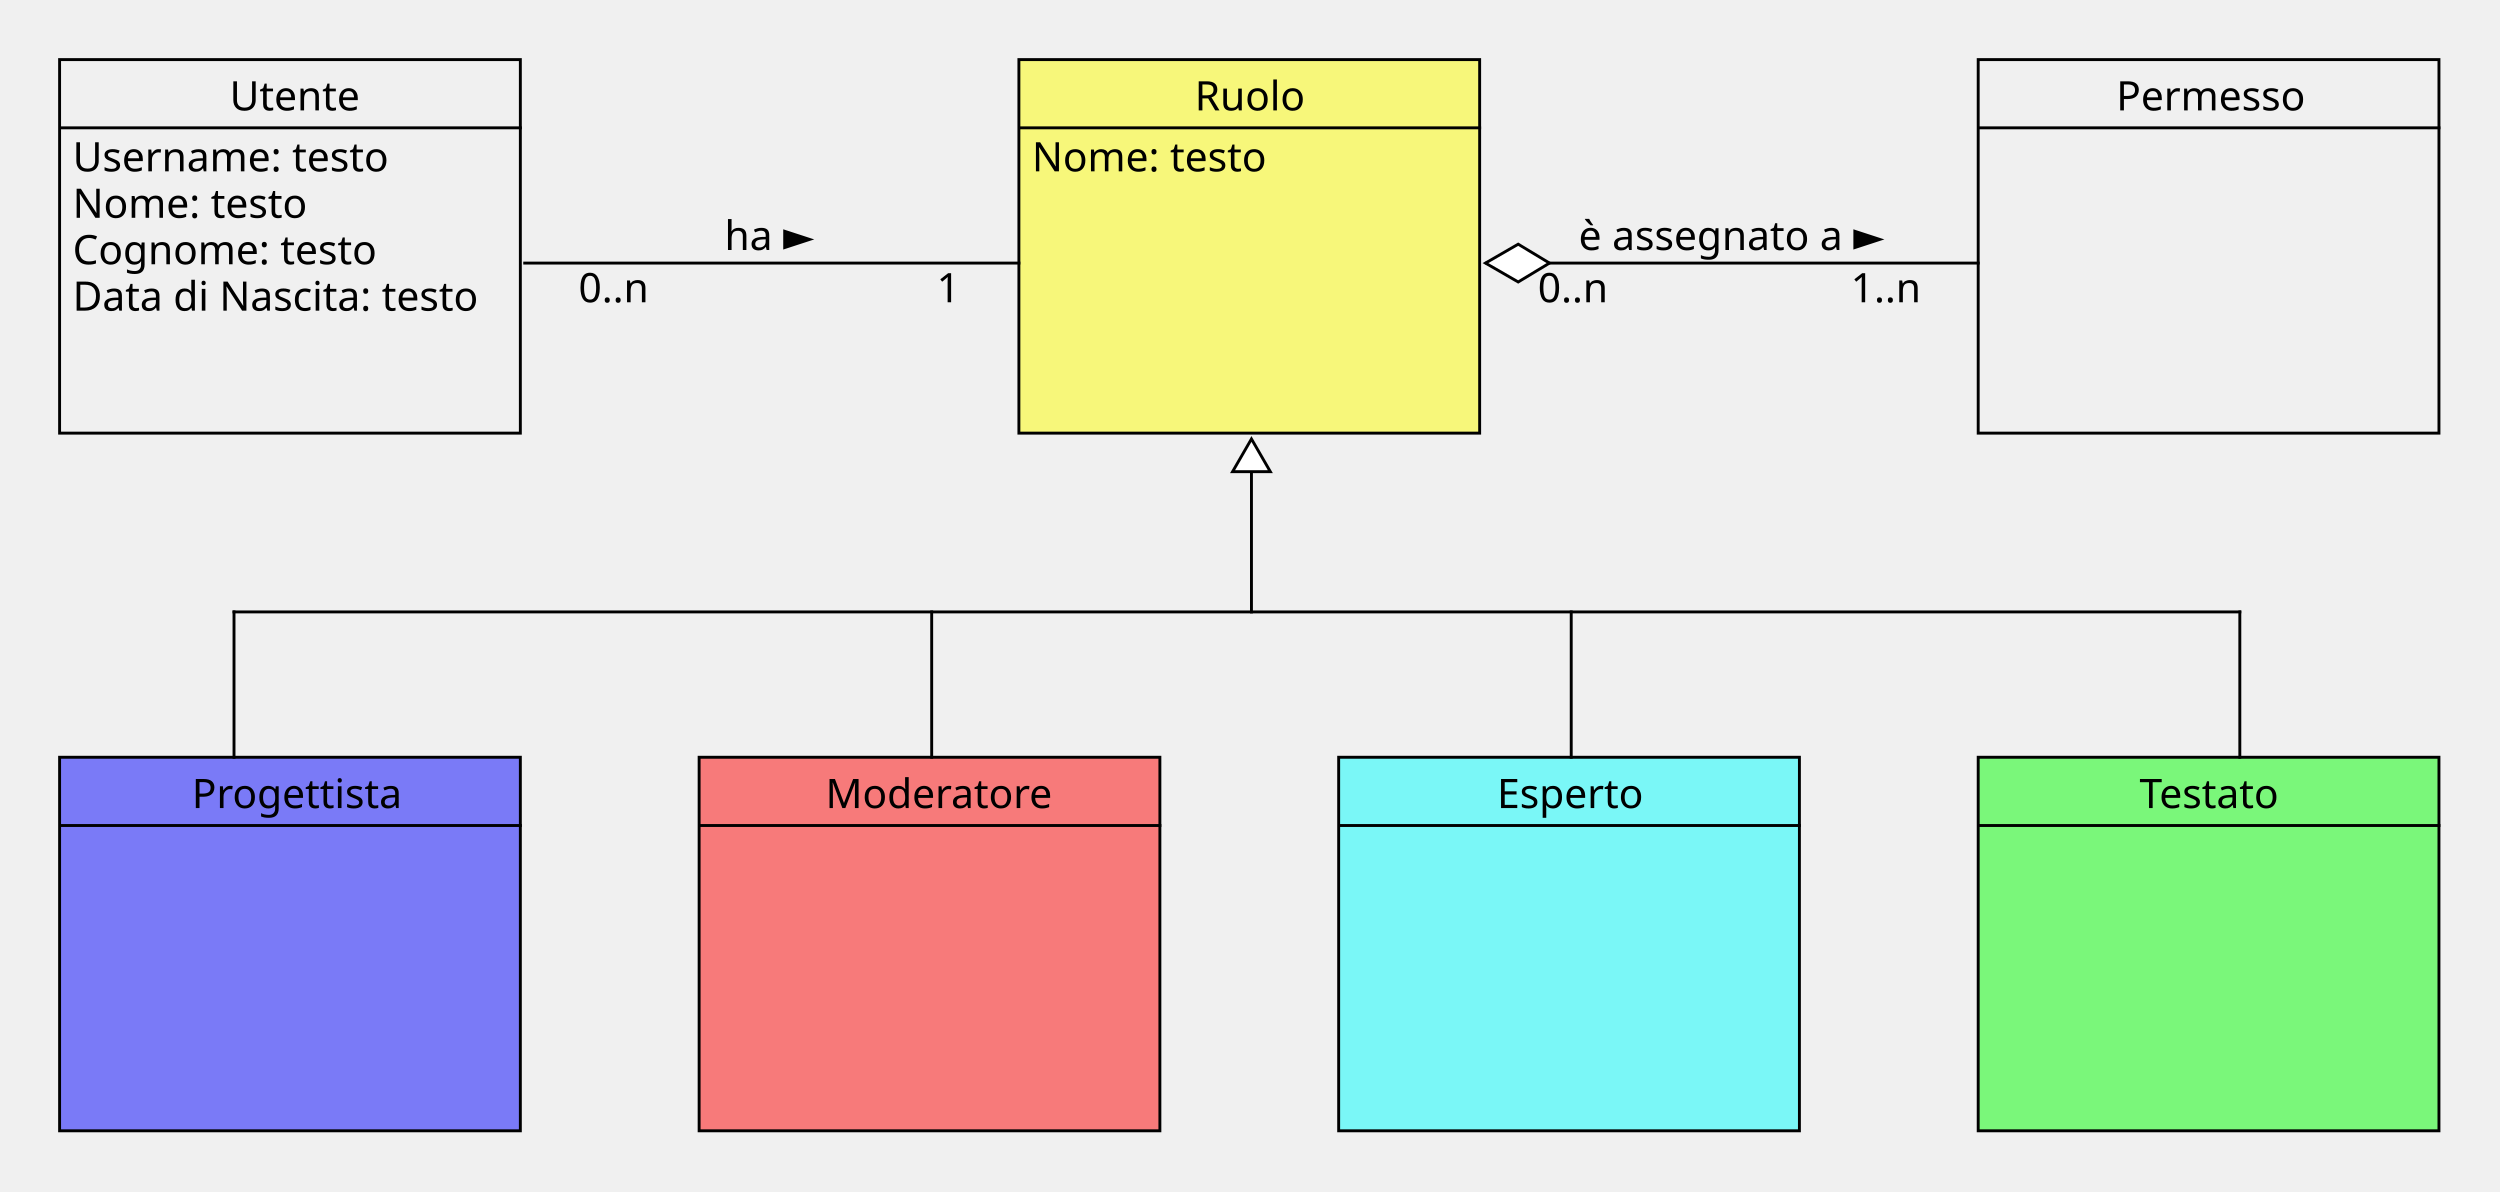
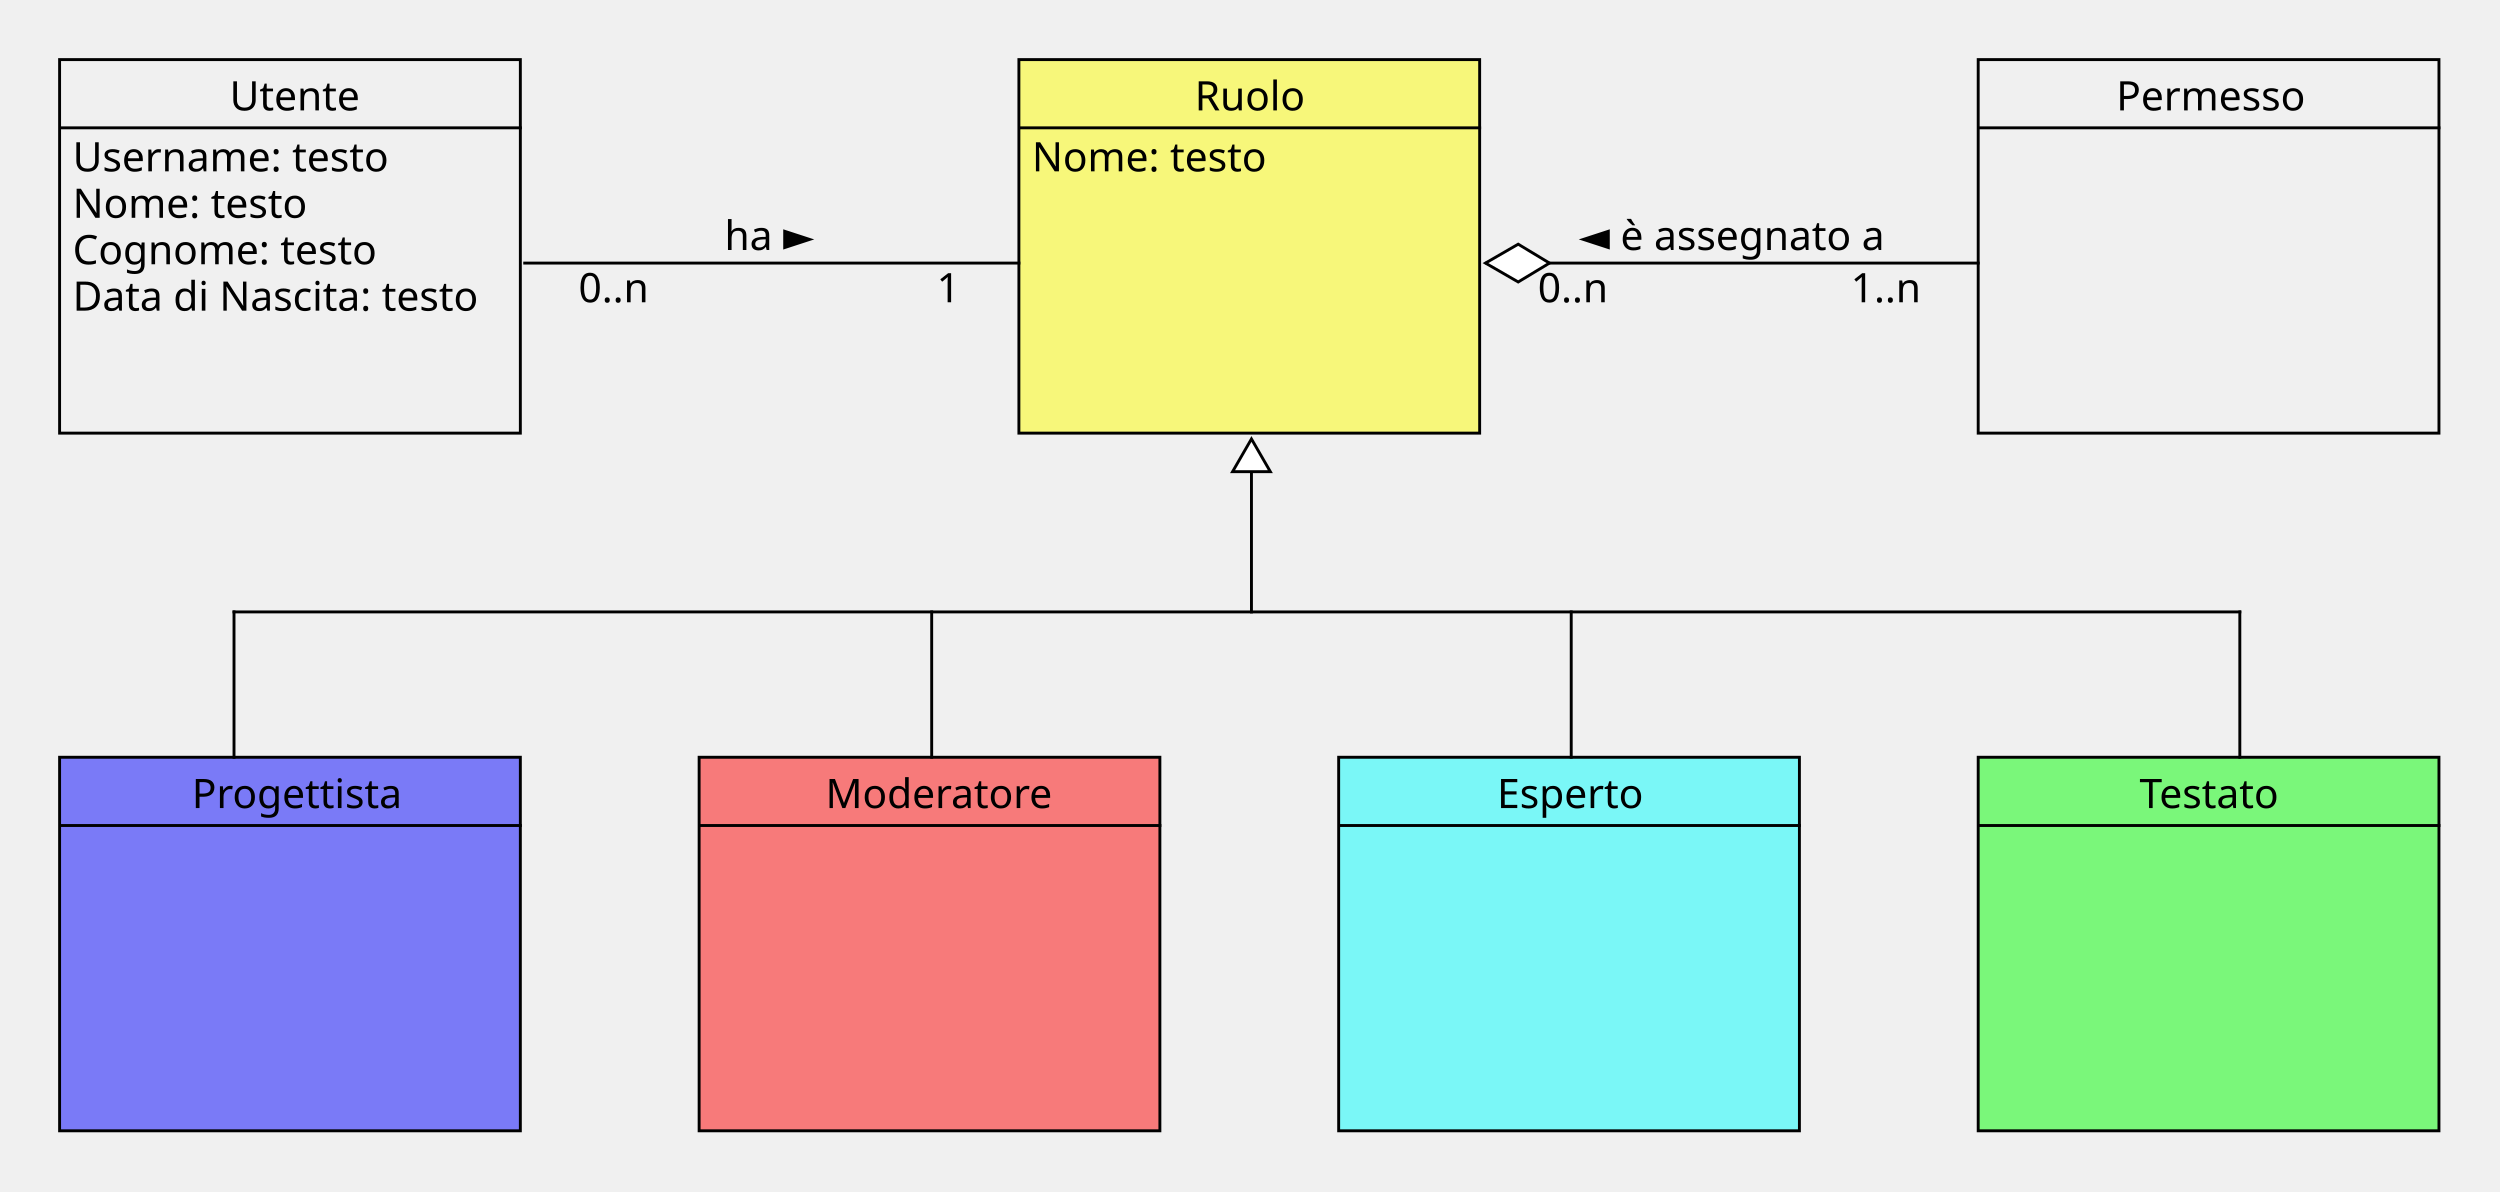
- <svg xmlns="http://www.w3.org/2000/svg" fill-opacity="1" color-rendering="auto" color-interpolation="auto" text-rendering="auto" stroke="black" stroke-linecap="square" width="860" stroke-miterlimit="10" shape-rendering="auto" stroke-opacity="1" fill="black" stroke-dasharray="none" font-weight="normal" stroke-width="1" viewBox="2280 280 860 410" height="410" font-family="'Dialog'" font-style="normal" stroke-linejoin="miter" font-size="12px" stroke-dashoffset="0" image-rendering="auto">
+ <svg xmlns="http://www.w3.org/2000/svg" fill-opacity="1" color-rendering="auto" color-interpolation="auto" text-rendering="auto" stroke="black" stroke-linecap="square" width="860" stroke-miterlimit="10" shape-rendering="auto" stroke-opacity="1" fill="black" stroke-dasharray="none" font-weight="normal" stroke-width="1" viewBox="2280 340 860 410" height="410" font-family="'Dialog'" font-style="normal" stroke-linejoin="miter" font-size="12px" stroke-dashoffset="0" image-rendering="auto">
  <defs id="genericDefs" />
  <g>
    <defs id="defs1">
      <clipPath clipPathUnits="userSpaceOnUse" id="clipPath1">
        <path d="M0 0 L2147483647 0 L2147483647 2147483647 L0 2147483647 L0 0 Z" />
      </clipPath>
      <clipPath clipPathUnits="userSpaceOnUse" id="clipPath2">
        <path d="M0 0 L0 130 L160 130 L160 0 Z" />
      </clipPath>
      <clipPath clipPathUnits="userSpaceOnUse" id="clipPath3">
        <path d="M0 0 L0 80 L30 80 L30 0 Z" />
      </clipPath>
      <clipPath clipPathUnits="userSpaceOnUse" id="clipPath4">
        <path d="M0 0 L0 50 L200 50 L200 0 Z" />
      </clipPath>
      <clipPath clipPathUnits="userSpaceOnUse" id="clipPath5">
        <path d="M0 0 L0 90 L30 90 L30 0 Z" />
      </clipPath>
      <clipPath clipPathUnits="userSpaceOnUse" id="clipPath6">
        <path d="M0 0 L0 80 L720 80 L720 0 Z" />
      </clipPath>
    </defs>
-     <g fill="rgb(255,255,255)" fill-opacity="0" transform="translate(2300,300)" stroke-opacity="0" stroke="rgb(255,255,255)">
+     <g fill="rgb(255,255,255)" fill-opacity="0" transform="translate(2300,360)" stroke-opacity="0" stroke="rgb(255,255,255)">
      <rect x="0.5" width="158.5" height="128.5" y="0.5" clip-path="url(#clipPath2)" stroke="none" />
    </g>
-     <g transform="translate(2300,300)">
+     <g transform="translate(2300,360)">
      <rect fill="none" x="0.5" width="158.5" height="128.5" y="0.5" clip-path="url(#clipPath2)" />
      <text x="59" font-size="14px" y="17.975" clip-path="url(#clipPath2)" font-family="sans-serif" stroke="none" xml:space="preserve">Utente</text>
      <path fill="none" d="M1 23.975 L159 23.975" clip-path="url(#clipPath2)" />
      <text x="5" font-size="14px" y="38.95" clip-path="url(#clipPath2)" font-family="sans-serif" stroke="none" xml:space="preserve">Username: testo</text>
      <text x="5" font-size="14px" y="54.925" clip-path="url(#clipPath2)" font-family="sans-serif" stroke="none" xml:space="preserve">Nome: testo</text>
      <text x="5" font-size="14px" y="70.9" clip-path="url(#clipPath2)" font-family="sans-serif" stroke="none" xml:space="preserve">Cognome: testo</text>
      <text x="5" font-size="14px" y="86.875" clip-path="url(#clipPath2)" font-family="sans-serif" stroke="none" xml:space="preserve">Data di Nascita: testo</text>
    </g>
-     <g fill="rgb(255,255,255)" fill-opacity="0" transform="translate(2960,300)" stroke-opacity="0" stroke="rgb(255,255,255)">
+     <g fill="rgb(255,255,255)" fill-opacity="0" transform="translate(2960,360)" stroke-opacity="0" stroke="rgb(255,255,255)">
      <rect x="0.5" width="158.5" height="128.5" y="0.5" clip-path="url(#clipPath2)" stroke="none" />
    </g>
-     <g transform="translate(2960,300)">
+     <g transform="translate(2960,360)">
      <rect fill="none" x="0.5" width="158.5" height="128.5" y="0.5" clip-path="url(#clipPath2)" />
      <text x="48" font-size="14px" y="17.975" clip-path="url(#clipPath2)" font-family="sans-serif" stroke="none" xml:space="preserve">Permesso</text>
      <path fill="none" d="M1 23.975 L159 23.975" clip-path="url(#clipPath2)" />
    </g>
-     <g fill="rgb(255,255,0)" fill-opacity="0.49" transform="translate(2630,300)" stroke-opacity="0.49" stroke="rgb(255,255,0)">
+     <g fill="rgb(255,255,0)" fill-opacity="0.49" transform="translate(2630,360)" stroke-opacity="0.49" stroke="rgb(255,255,0)">
      <rect x="0.5" width="158.5" height="128.5" y="0.5" clip-path="url(#clipPath2)" stroke="none" />
    </g>
-     <g transform="translate(2630,300)">
+     <g transform="translate(2630,360)">
      <rect fill="none" x="0.5" width="158.5" height="128.5" y="0.5" clip-path="url(#clipPath2)" />
      <text x="61" font-size="14px" y="17.975" clip-path="url(#clipPath2)" font-family="sans-serif" stroke="none" xml:space="preserve">Ruolo</text>
      <path fill="none" d="M1 23.975 L159 23.975" clip-path="url(#clipPath2)" />
      <text x="5" font-size="14px" y="38.95" clip-path="url(#clipPath2)" font-family="sans-serif" stroke="none" xml:space="preserve">Nome: testo</text>
    </g>
-     <g fill="rgb(0,255,0)" fill-opacity="0.49" transform="translate(2960,540)" stroke-opacity="0.49" stroke="rgb(0,255,0)">
+     <g fill="rgb(0,255,0)" fill-opacity="0.49" transform="translate(2960,600)" stroke-opacity="0.49" stroke="rgb(0,255,0)">
      <rect x="0.5" width="158.5" height="128.5" y="0.5" clip-path="url(#clipPath2)" stroke="none" />
    </g>
-     <g transform="translate(2960,540)">
+     <g transform="translate(2960,600)">
      <rect fill="none" x="0.5" width="158.5" height="128.5" y="0.5" clip-path="url(#clipPath2)" />
      <text x="56" font-size="14px" y="17.975" clip-path="url(#clipPath2)" font-family="sans-serif" stroke="none" xml:space="preserve">Testato</text>
      <path fill="none" d="M1 23.975 L159 23.975" clip-path="url(#clipPath2)" />
    </g>
-     <g fill="rgb(0,255,255)" fill-opacity="0.49" transform="translate(2740,540)" stroke-opacity="0.49" stroke="rgb(0,255,255)">
+     <g fill="rgb(0,255,255)" fill-opacity="0.49" transform="translate(2740,600)" stroke-opacity="0.49" stroke="rgb(0,255,255)">
      <rect x="0.5" width="158.5" height="128.5" y="0.5" clip-path="url(#clipPath2)" stroke="none" />
    </g>
-     <g transform="translate(2740,540)">
+     <g transform="translate(2740,600)">
      <rect fill="none" x="0.5" width="158.5" height="128.5" y="0.5" clip-path="url(#clipPath2)" />
      <text x="55" font-size="14px" y="17.975" clip-path="url(#clipPath2)" font-family="sans-serif" stroke="none" xml:space="preserve">Esperto</text>
      <path fill="none" d="M1 23.975 L159 23.975" clip-path="url(#clipPath2)" />
    </g>
-     <g fill="rgb(255,0,0)" fill-opacity="0.49" transform="translate(2520,540)" stroke-opacity="0.49" stroke="rgb(255,0,0)">
+     <g fill="rgb(255,0,0)" fill-opacity="0.49" transform="translate(2520,600)" stroke-opacity="0.49" stroke="rgb(255,0,0)">
      <rect x="0.5" width="158.5" height="128.5" y="0.5" clip-path="url(#clipPath2)" stroke="none" />
    </g>
-     <g transform="translate(2520,540)">
+     <g transform="translate(2520,600)">
      <rect fill="none" x="0.5" width="158.5" height="128.5" y="0.5" clip-path="url(#clipPath2)" />
      <text x="44" font-size="14px" y="17.975" clip-path="url(#clipPath2)" font-family="sans-serif" stroke="none" xml:space="preserve">Moderatore</text>
      <path fill="none" d="M1 23.975 L159 23.975" clip-path="url(#clipPath2)" />
    </g>
-     <g fill="rgb(0,0,255)" fill-opacity="0.49" transform="translate(2300,540)" stroke-opacity="0.49" stroke="rgb(0,0,255)">
+     <g fill="rgb(0,0,255)" fill-opacity="0.49" transform="translate(2300,600)" stroke-opacity="0.49" stroke="rgb(0,0,255)">
      <rect x="0.5" width="158.5" height="128.5" y="0.5" clip-path="url(#clipPath2)" stroke="none" />
    </g>
-     <g transform="translate(2300,540)">
+     <g transform="translate(2300,600)">
      <rect fill="none" x="0.5" width="158.5" height="128.5" y="0.5" clip-path="url(#clipPath2)" />
      <text x="46" font-size="14px" y="17.975" clip-path="url(#clipPath2)" font-family="sans-serif" stroke="none" xml:space="preserve">Progettista</text>
      <path fill="none" d="M1 23.975 L159 23.975" clip-path="url(#clipPath2)" />
    </g>
-     <g transform="translate(2590,480)">
+     <g transform="translate(2590,540)">
      <path fill="none" d="M10.5 10.5 L10.5 60.5" clip-path="url(#clipPath3)" />
    </g>
-     <g transform="translate(2450,350)">
+     <g transform="translate(2450,410)">
      <path fill="none" d="M180.5 20.5 L10.5 20.5" clip-path="url(#clipPath4)" />
      <text x="79.24" font-size="14px" y="16" clip-path="url(#clipPath4)" font-family="sans-serif" stroke="none" xml:space="preserve">ha ►</text>
      <text x="152.214" font-size="14px" y="33.975" clip-path="url(#clipPath4)" font-family="sans-serif" stroke="none" xml:space="preserve">1</text>
      <text x="29" font-size="14px" y="33.975" clip-path="url(#clipPath4)" font-family="sans-serif" stroke="none" xml:space="preserve">0..n</text>
    </g>
-     <g transform="translate(2780,350)">
+     <g transform="translate(2780,410)">
      <path fill="none" d="M11.5 20.5 L180.5 20.5" clip-path="url(#clipPath4)" />
      <path fill="white" d="M22.258 27 L11 20.5 L22.258 14 L33.017 20.5 Z" clip-path="url(#clipPath4)" stroke="none" />
      <path fill="none" d="M22.258 27 L11 20.5 L22.258 14 L33.017 20.5 Z" clip-path="url(#clipPath4)" />
-       <text x="43.047" font-size="14px" y="16" clip-path="url(#clipPath4)" font-family="sans-serif" stroke="none" xml:space="preserve">è assegnato a ►</text>
+       <text x="43.047" font-size="14px" y="16" clip-path="url(#clipPath4)" font-family="sans-serif" stroke="none" xml:space="preserve">◄ è assegnato a</text>
      <text x="29" font-size="14px" y="33.975" clip-path="url(#clipPath4)" font-family="sans-serif" stroke="none" xml:space="preserve">0..n</text>
      <text x="136.648" font-size="14px" y="33.975" clip-path="url(#clipPath4)" font-family="sans-serif" stroke="none" xml:space="preserve">1..n</text>
    </g>
-     <g transform="translate(2700,420)">
+     <g transform="translate(2700,480)">
      <path fill="none" d="M10.5 11.5 L10.5 70.5" clip-path="url(#clipPath5)" />
      <path fill="white" d="M4 22.258 L10.5 11 L17 22.258 Z" clip-path="url(#clipPath5)" stroke="none" />
      <path fill="none" d="M4 22.258 L10.5 11 L17 22.258 Z" clip-path="url(#clipPath5)" />
    </g>
-     <g transform="translate(2350,480)">
+     <g transform="translate(2350,540)">
      <path fill="none" d="M10.5 60.5 L10.5 10.5" clip-path="url(#clipPath6)" />
      <path fill="none" d="M10.5 10.5 L700.5 10.5" clip-path="url(#clipPath6)" />
      <path fill="none" d="M700.5 10.5 L700.5 60.5" clip-path="url(#clipPath6)" />
    </g>
-     <g transform="translate(2810,480)">
+     <g transform="translate(2810,540)">
      <path fill="none" d="M10.5 10.5 L10.5 60.5" clip-path="url(#clipPath3)" />
    </g>
  </g>
</svg>
